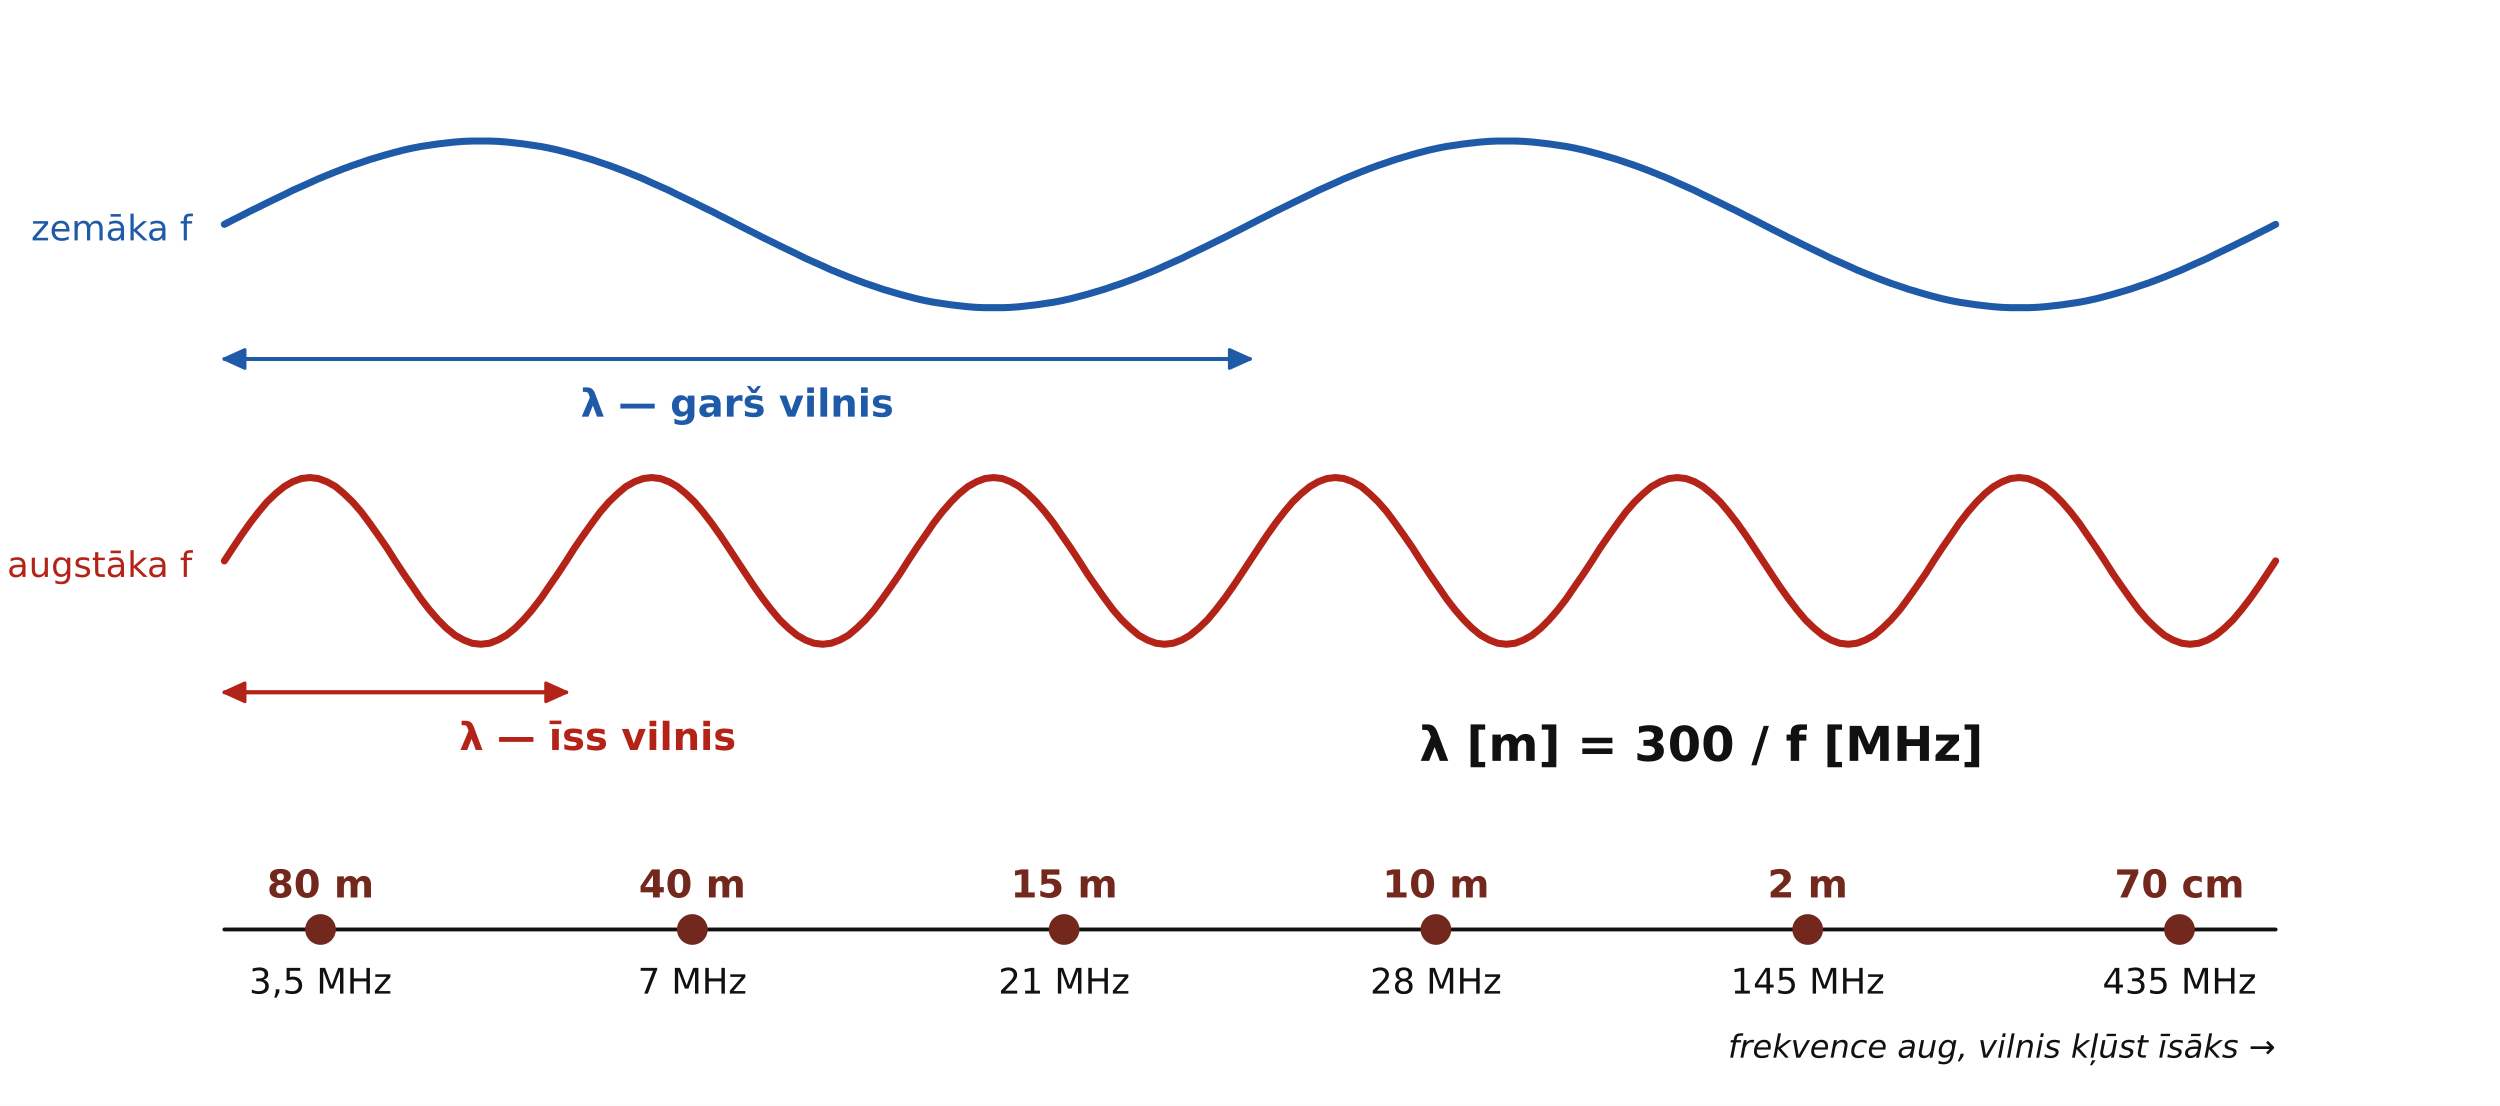
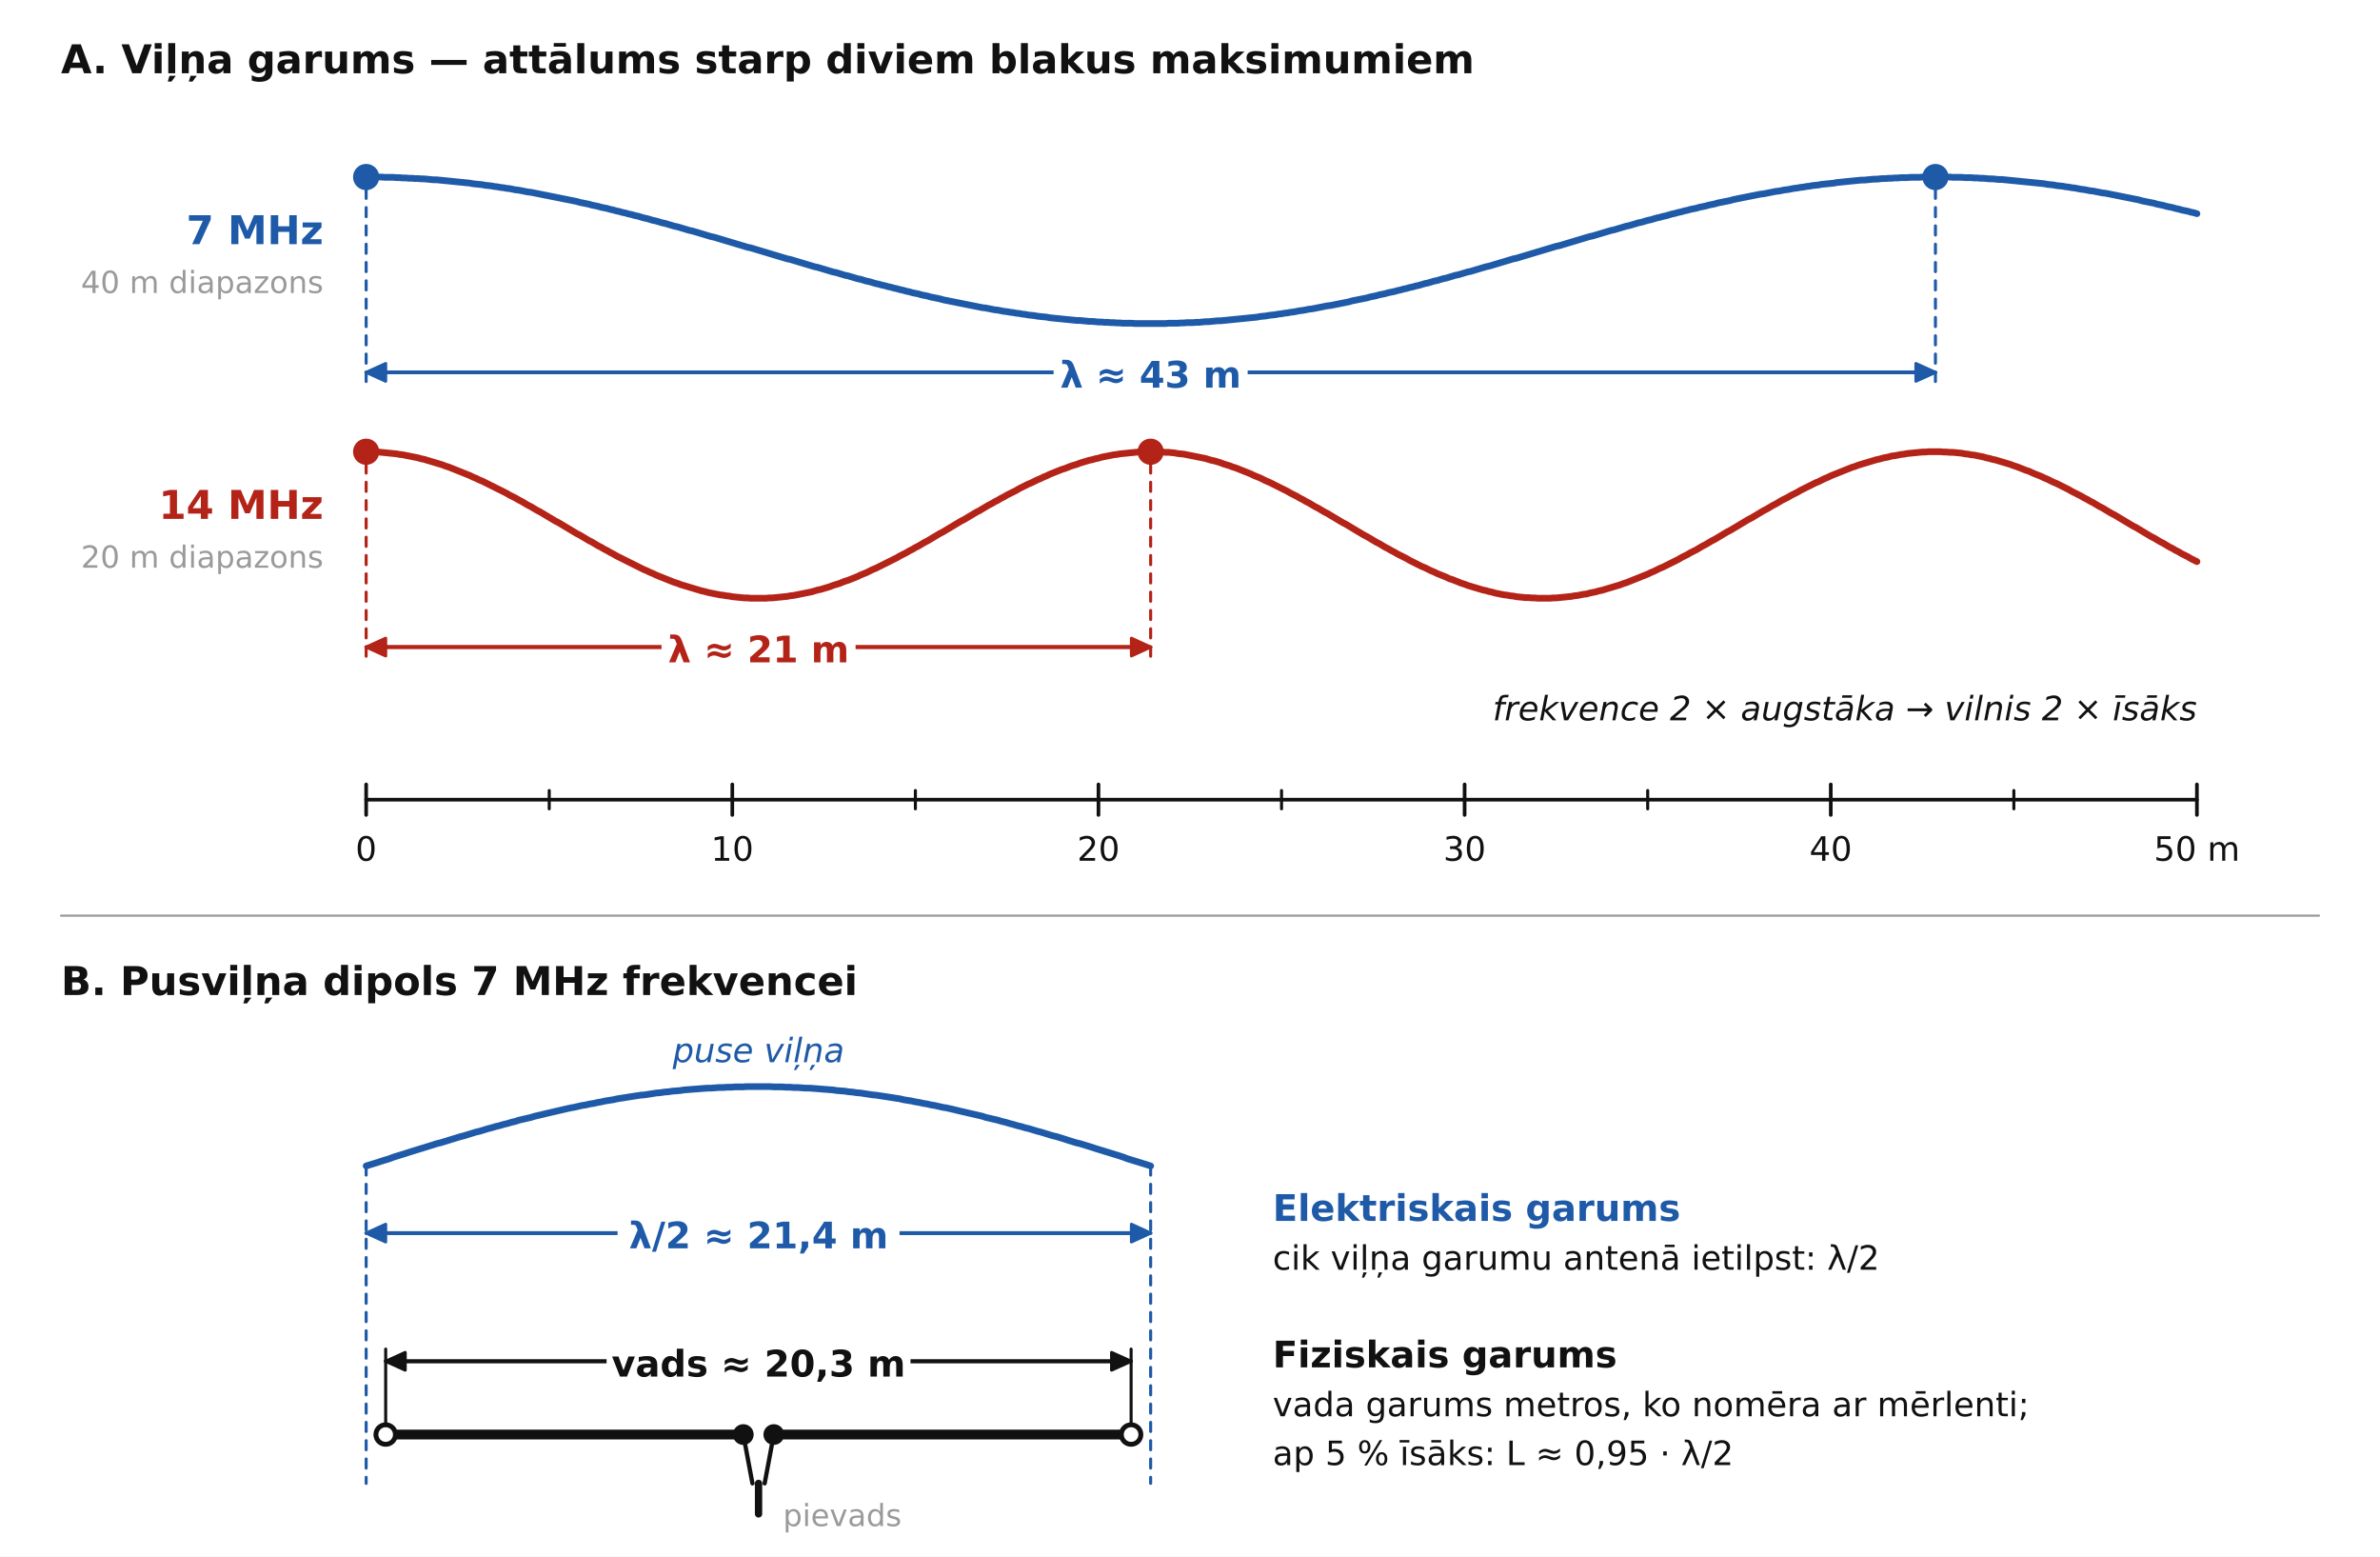
- <svg xmlns="http://www.w3.org/2000/svg" viewBox="0 0 780 345" width="780" height="345" font-family="DejaVu Sans, Arial, Helvetica, sans-serif">
-   <rect x="0" y="0" width="780" height="345" fill="white" />
-   <polyline points="70.0,70.0 72.7,68.6 75.3,67.3 78.0,65.9 80.7,64.6 83.3,63.3 86.0,62.0 88.7,60.7 91.3,59.4 94.0,58.2 96.7,57.0 99.3,55.8 102.0,54.7 104.7,53.6 107.3,52.6 110.0,51.6 112.7,50.7 115.3,49.8 118.0,49.0 120.7,48.2 123.3,47.5 126.0,46.8 128.7,46.2 131.3,45.7 134.0,45.3 136.7,44.9 139.3,44.6 142.0,44.3 144.7,44.1 147.3,44.0 150.0,44.0 152.7,44.0 155.3,44.1 158.0,44.3 160.7,44.6 163.3,44.9 166.0,45.3 168.7,45.7 171.3,46.2 174.0,46.8 176.7,47.5 179.3,48.2 182.0,49.0 184.7,49.8 187.3,50.7 190.0,51.6 192.7,52.6 195.3,53.6 198.0,54.7 200.7,55.8 203.3,57.0 206.0,58.2 208.7,59.4 211.3,60.7 214.0,62.0 216.7,63.3 219.3,64.6 222.0,65.9 224.7,67.3 227.3,68.6 230.0,70.0 232.7,71.4 235.3,72.7 238.0,74.1 240.7,75.4 243.3,76.7 246.0,78.0 248.7,79.3 251.3,80.6 254.0,81.8 256.7,83.0 259.3,84.2 262.0,85.3 264.7,86.4 267.3,87.4 270.0,88.4 272.7,89.3 275.3,90.2 278.0,91.0 280.7,91.8 283.3,92.5 286.0,93.2 288.7,93.8 291.3,94.3 294.0,94.7 296.7,95.1 299.3,95.4 302.0,95.7 304.7,95.9 307.3,96.0 310.0,96.0 312.7,96.0 315.3,95.9 318.0,95.7 320.7,95.4 323.3,95.1 326.0,94.7 328.7,94.3 331.3,93.8 334.0,93.2 336.7,92.5 339.3,91.8 342.0,91.0 344.7,90.2 347.3,89.3 350.0,88.4 352.7,87.4 355.3,86.4 358.0,85.3 360.7,84.2 363.3,83.0 366.0,81.8 368.7,80.6 371.3,79.3 374.0,78.0 376.7,76.7 379.3,75.4 382.0,74.1 384.7,72.7 387.3,71.4 390.0,70.0 392.7,68.6 395.3,67.3 398.0,65.9 400.7,64.6 403.3,63.3 406.0,62.0 408.7,60.7 411.3,59.4 414.0,58.2 416.7,57.0 419.3,55.8 422.0,54.7 424.7,53.6 427.3,52.6 430.0,51.6 432.7,50.7 435.3,49.8 438.0,49.0 440.7,48.2 443.3,47.5 446.0,46.8 448.7,46.2 451.3,45.7 454.0,45.3 456.7,44.9 459.3,44.6 462.0,44.3 464.7,44.1 467.3,44.0 470.0,44.0 472.7,44.0 475.3,44.1 478.0,44.3 480.7,44.6 483.3,44.9 486.0,45.3 488.7,45.7 491.3,46.2 494.0,46.8 496.7,47.5 499.3,48.2 502.0,49.0 504.7,49.8 507.3,50.7 510.0,51.6 512.7,52.6 515.3,53.6 518.0,54.7 520.7,55.8 523.3,57.0 526.0,58.2 528.7,59.4 531.3,60.7 534.0,62.0 536.7,63.3 539.3,64.6 542.0,65.9 544.7,67.3 547.3,68.6 550.0,70.0 552.7,71.4 555.3,72.7 558.0,74.1 560.7,75.4 563.3,76.7 566.0,78.0 568.7,79.3 571.3,80.6 574.0,81.8 576.7,83.0 579.3,84.2 582.0,85.3 584.7,86.4 587.3,87.4 590.0,88.4 592.7,89.3 595.3,90.2 598.0,91.0 600.7,91.8 603.3,92.5 606.0,93.2 608.7,93.8 611.3,94.3 614.0,94.7 616.7,95.1 619.3,95.4 622.0,95.7 624.7,95.9 627.3,96.0 630.0,96.0 632.7,96.0 635.3,95.9 638.0,95.7 640.7,95.4 643.3,95.1 646.0,94.7 648.7,94.3 651.3,93.8 654.0,93.2 656.7,92.5 659.3,91.8 662.0,91.0 664.7,90.2 667.3,89.3 670.0,88.4 672.7,87.4 675.3,86.4 678.0,85.3 680.7,84.2 683.3,83.0 686.0,81.8 688.7,80.6 691.3,79.3 694.0,78.0 696.7,76.7 699.3,75.4 702.0,74.1 704.7,72.7 707.3,71.4 710.0,70.0" fill="none" stroke="#1e5aa8" stroke-width="2.2" stroke-linejoin="round" stroke-linecap="round" />
-   <text x="60.0" y="75.0" text-anchor="end" font-size="11" fill="#1e5aa8">zemāka f</text>
-   <line x1="70.0" y1="112.0" x2="385.8" y2="112.0" stroke="#1e5aa8" stroke-width="1.2" stroke-linecap="round" />
-   <polygon points="390.0,112.0 383.6,114.9 383.6,109.1" fill="#1e5aa8" stroke="#1e5aa8" stroke-width="1" stroke-linejoin="round" stroke-linecap="round" />
-   <line x1="390.0" y1="112.0" x2="74.2" y2="112.0" stroke="#1e5aa8" stroke-width="1.2" stroke-linecap="round" />
-   <polygon points="70.0,112.0 76.4,109.1 76.4,114.9" fill="#1e5aa8" stroke="#1e5aa8" stroke-width="1" stroke-linejoin="round" stroke-linecap="round" />
-   <text x="230.0" y="130.0" text-anchor="middle" font-size="12" fill="#1e5aa8" font-weight="bold">λ — garš vilnis</text>
-   <polyline points="70.0,175.0 72.7,170.9 75.3,167.0 78.0,163.2 80.7,159.7 83.3,156.6 86.0,154.0 88.7,151.8 91.3,150.3 94.0,149.3 96.7,149.0 99.3,149.3 102.0,150.3 104.7,151.8 107.3,154.0 110.0,156.6 112.7,159.7 115.3,163.2 118.0,167.0 120.7,170.9 123.3,175.0 126.0,179.1 128.7,183.0 131.3,186.8 134.0,190.3 136.7,193.4 139.3,196.0 142.0,198.2 144.7,199.7 147.3,200.7 150.0,201.0 152.7,200.7 155.3,199.7 158.0,198.2 160.7,196.0 163.3,193.4 166.0,190.3 168.7,186.8 171.3,183.0 174.0,179.1 176.7,175.0 179.3,170.9 182.0,167.0 184.7,163.2 187.3,159.7 190.0,156.6 192.7,154.0 195.3,151.8 198.0,150.3 200.7,149.3 203.3,149.0 206.0,149.3 208.7,150.3 211.3,151.8 214.0,154.0 216.7,156.6 219.3,159.7 222.0,163.2 224.7,167.0 227.3,170.9 230.0,175.0 232.7,179.1 235.3,183.0 238.0,186.8 240.7,190.3 243.3,193.4 246.0,196.0 248.7,198.2 251.3,199.7 254.0,200.7 256.7,201.0 259.3,200.7 262.0,199.7 264.7,198.2 267.3,196.0 270.0,193.4 272.7,190.3 275.3,186.8 278.0,183.0 280.7,179.1 283.3,175.0 286.0,170.9 288.7,167.0 291.3,163.2 294.0,159.7 296.7,156.6 299.3,154.0 302.0,151.8 304.7,150.3 307.3,149.3 310.0,149.0 312.7,149.3 315.3,150.3 318.0,151.8 320.7,154.0 323.3,156.6 326.0,159.7 328.7,163.2 331.3,167.0 334.0,170.9 336.7,175.0 339.3,179.1 342.0,183.0 344.7,186.8 347.3,190.3 350.0,193.4 352.7,196.0 355.3,198.2 358.0,199.7 360.7,200.7 363.3,201.0 366.0,200.7 368.7,199.7 371.3,198.2 374.0,196.0 376.7,193.4 379.3,190.3 382.0,186.8 384.7,183.0 387.3,179.1 390.0,175.0 392.7,170.9 395.3,167.0 398.0,163.2 400.7,159.7 403.3,156.6 406.0,154.0 408.7,151.8 411.3,150.3 414.0,149.3 416.7,149.0 419.3,149.3 422.0,150.3 424.7,151.8 427.3,154.0 430.0,156.6 432.7,159.7 435.3,163.2 438.0,167.0 440.7,170.9 443.3,175.0 446.0,179.1 448.7,183.0 451.3,186.8 454.0,190.3 456.7,193.4 459.3,196.0 462.0,198.2 464.7,199.7 467.3,200.7 470.0,201.0 472.7,200.7 475.3,199.7 478.0,198.2 480.7,196.0 483.3,193.4 486.0,190.3 488.7,186.8 491.3,183.0 494.0,179.1 496.7,175.0 499.3,170.9 502.0,167.0 504.7,163.2 507.3,159.7 510.0,156.6 512.7,154.0 515.3,151.8 518.0,150.3 520.7,149.3 523.3,149.0 526.0,149.3 528.7,150.3 531.3,151.8 534.0,154.0 536.7,156.6 539.3,159.7 542.0,163.2 544.7,167.0 547.3,170.9 550.0,175.0 552.7,179.1 555.3,183.0 558.0,186.8 560.7,190.3 563.3,193.4 566.0,196.0 568.7,198.2 571.3,199.7 574.0,200.7 576.7,201.0 579.3,200.7 582.0,199.7 584.7,198.2 587.3,196.0 590.0,193.4 592.7,190.3 595.3,186.8 598.0,183.0 600.7,179.1 603.3,175.0 606.0,170.9 608.7,167.0 611.3,163.2 614.0,159.7 616.7,156.6 619.3,154.0 622.0,151.8 624.7,150.3 627.3,149.3 630.0,149.0 632.7,149.3 635.3,150.3 638.0,151.8 640.7,154.0 643.3,156.6 646.0,159.7 648.7,163.2 651.3,167.0 654.0,170.9 656.7,175.0 659.3,179.1 662.0,183.0 664.7,186.8 667.3,190.3 670.0,193.4 672.7,196.0 675.3,198.2 678.0,199.7 680.7,200.7 683.3,201.0 686.0,200.7 688.7,199.7 691.3,198.2 694.0,196.0 696.7,193.4 699.3,190.3 702.0,186.8 704.7,183.0 707.3,179.1 710.0,175.0" fill="none" stroke="#b42318" stroke-width="2.2" stroke-linejoin="round" stroke-linecap="round" />
-   <text x="60.0" y="180.0" text-anchor="end" font-size="11" fill="#b42318">augstāka f</text>
-   <line x1="70.0" y1="216.0" x2="172.5" y2="216.0" stroke="#b42318" stroke-width="1.2" stroke-linecap="round" />
-   <polygon points="176.7,216.0 170.3,218.9 170.3,213.1" fill="#b42318" stroke="#b42318" stroke-width="1" stroke-linejoin="round" stroke-linecap="round" />
-   <line x1="176.7" y1="216.0" x2="74.2" y2="216.0" stroke="#b42318" stroke-width="1.2" stroke-linecap="round" />
-   <polygon points="70.0,216.0 76.4,213.1 76.4,218.9" fill="#b42318" stroke="#b42318" stroke-width="1" stroke-linejoin="round" stroke-linecap="round" />
-   <text x="143.3" y="234.0" text-anchor="start" font-size="12" fill="#b42318" font-weight="bold">λ — īss vilnis</text>
-   <text x="530.8" y="237.4" text-anchor="middle" font-size="15" fill="#111111" font-weight="bold">λ [m] = 300 / f [MHz]</text>
-   <line x1="70.0" y1="290.0" x2="710.0" y2="290.0" stroke="#111111" stroke-width="1.2" stroke-linecap="round" />
-   <circle cx="100.0" cy="290.0" r="4.0" fill="#73281e" stroke="#73281e" stroke-width="1.6" />
-   <text x="100.0" y="280.0" text-anchor="middle" font-size="12" fill="#73281e" font-weight="bold">80 m</text>
-   <text x="100.0" y="310.0" text-anchor="middle" font-size="11" fill="#111111">3,5 MHz</text>
-   <circle cx="216.0" cy="290.0" r="4.0" fill="#73281e" stroke="#73281e" stroke-width="1.6" />
-   <text x="216.0" y="280.0" text-anchor="middle" font-size="12" fill="#73281e" font-weight="bold">40 m</text>
-   <text x="216.0" y="310.0" text-anchor="middle" font-size="11" fill="#111111">7 MHz</text>
-   <circle cx="332.0" cy="290.0" r="4.0" fill="#73281e" stroke="#73281e" stroke-width="1.6" />
-   <text x="332.0" y="280.0" text-anchor="middle" font-size="12" fill="#73281e" font-weight="bold">15 m</text>
-   <text x="332.0" y="310.0" text-anchor="middle" font-size="11" fill="#111111">21 MHz</text>
-   <circle cx="448.0" cy="290.0" r="4.0" fill="#73281e" stroke="#73281e" stroke-width="1.6" />
-   <text x="448.0" y="280.0" text-anchor="middle" font-size="12" fill="#73281e" font-weight="bold">10 m</text>
-   <text x="448.0" y="310.0" text-anchor="middle" font-size="11" fill="#111111">28 MHz</text>
-   <circle cx="564.0" cy="290.0" r="4.0" fill="#73281e" stroke="#73281e" stroke-width="1.6" />
-   <text x="564.0" y="280.0" text-anchor="middle" font-size="12" fill="#73281e" font-weight="bold">2 m</text>
-   <text x="564.0" y="310.0" text-anchor="middle" font-size="11" fill="#111111">145 MHz</text>
-   <circle cx="680.0" cy="290.0" r="4.0" fill="#73281e" stroke="#73281e" stroke-width="1.6" />
-   <text x="680.0" y="280.0" text-anchor="middle" font-size="12" fill="#73281e" font-weight="bold">70 cm</text>
-   <text x="680.0" y="310.0" text-anchor="middle" font-size="11" fill="#111111">435 MHz</text>
-   <text x="710.0" y="330.0" text-anchor="end" font-size="10" fill="#111111" font-style="italic">frekvence aug, vilnis kļūst īsāks →</text>
+ <svg xmlns="http://www.w3.org/2000/svg" viewBox="0 0 780 510" width="780" height="510" font-family="DejaVu Sans, Arial, Helvetica, sans-serif">
+   <rect x="0" y="0" width="780" height="510" fill="white" />
+   <text x="20.0" y="24.0" text-anchor="start" font-size="13" fill="#111111" font-weight="bold">A. Viļņa garums — attālums starp diviem blakus maksimumiem</text>
+   <polyline points="120.0,58.0 121.0,58.0 122.0,58.0 123.0,58.0 124.0,58.0 125.0,58.0 126.0,58.1 127.0,58.1 128.0,58.1 129.0,58.1 130.0,58.2 131.0,58.2 132.0,58.3 133.0,58.3 134.0,58.4 135.0,58.4 136.0,58.5 137.0,58.5 138.0,58.6 139.0,58.6 140.0,58.7 141.0,58.8 142.0,58.9 143.0,58.9 144.0,59.0 145.0,59.1 146.0,59.2 147.0,59.3 148.0,59.4 149.0,59.5 150.0,59.6 151.0,59.7 152.0,59.8 153.0,59.9 154.0,60.0 155.0,60.2 156.0,60.3 157.0,60.4 158.0,60.5 159.0,60.7 160.0,60.8 161.0,60.9 162.0,61.1 163.0,61.2 164.0,61.4 165.0,61.5 166.0,61.7 167.0,61.8 168.0,62.0 169.0,62.2 170.0,62.3 171.0,62.5 172.0,62.7 173.0,62.9 174.0,63.0 175.0,63.2 176.0,63.4 177.0,63.6 178.0,63.8 179.0,64.0 180.0,64.2 181.0,64.4 182.0,64.6 183.0,64.8 184.0,65.0 185.0,65.2 186.0,65.4 187.0,65.6 188.0,65.8 189.0,66.0 190.0,66.3 191.0,66.5 192.0,66.7 193.0,66.9 194.0,67.2 195.0,67.4 196.0,67.6 197.0,67.9 198.0,68.1 199.0,68.3 200.0,68.6 201.0,68.8 202.0,69.1 203.0,69.3 204.0,69.6 205.0,69.8 206.0,70.1 207.0,70.3 208.0,70.6 209.0,70.8 210.0,71.1 211.0,71.4 212.0,71.6 213.0,71.9 214.0,72.2 215.0,72.4 216.0,72.7 217.0,73.0 218.0,73.2 219.0,73.5 220.0,73.8 221.0,74.1 222.0,74.3 223.0,74.6 224.0,74.9 225.0,75.2 226.0,75.5 227.0,75.7 228.0,76.0 229.0,76.3 230.0,76.6 231.0,76.9 232.0,77.2 233.0,77.5 234.0,77.7 235.0,78.0 236.0,78.3 237.0,78.6 238.0,78.9 239.0,79.2 240.0,79.5 241.0,79.8 242.0,80.1 243.0,80.4 244.0,80.7 245.0,81.0 246.0,81.2 247.0,81.5 248.0,81.8 249.0,82.1 250.0,82.4 251.0,82.7 252.0,83.0 253.0,83.3 254.0,83.6 255.0,83.9 256.0,84.2 257.0,84.5 258.0,84.8 259.0,85.0 260.0,85.3 261.0,85.6 262.0,85.9 263.0,86.2 264.0,86.5 265.0,86.8 266.0,87.1 267.0,87.4 268.0,87.6 269.0,87.9 270.0,88.2 271.0,88.5 272.0,88.8 273.0,89.1 274.0,89.3 275.0,89.6 276.0,89.9 277.0,90.2 278.0,90.4 279.0,90.7 280.0,91.0 281.0,91.3 282.0,91.5 283.0,91.8 284.0,92.1 285.0,92.3 286.0,92.6 287.0,92.9 288.0,93.1 289.0,93.4 290.0,93.6 291.0,93.9 292.0,94.1 293.0,94.4 294.0,94.6 295.0,94.9 296.0,95.1 297.0,95.4 298.0,95.6 299.0,95.9 300.0,96.1 301.0,96.3 302.0,96.6 303.0,96.8 304.0,97.0 305.0,97.3 306.0,97.5 307.0,97.7 308.0,97.9 309.0,98.2 310.0,98.4 311.0,98.6 312.0,98.8 313.0,99.0 314.0,99.2 315.0,99.4 316.0,99.6 317.0,99.8 318.0,100.0 319.0,100.2 320.0,100.4 321.0,100.6 322.0,100.8 323.0,100.9 324.0,101.1 325.0,101.3 326.0,101.5 327.0,101.6 328.0,101.8 329.0,102.0 330.0,102.1 331.0,102.3 332.0,102.4 333.0,102.6 334.0,102.7 335.0,102.9 336.0,103.0 337.0,103.2 338.0,103.3 339.0,103.4 340.0,103.6 341.0,103.7 342.0,103.8 343.0,103.9 344.0,104.1 345.0,104.2 346.0,104.3 347.0,104.4 348.0,104.5 349.0,104.6 350.0,104.7 351.0,104.8 352.0,104.9 353.0,105.0 354.0,105.0 355.0,105.1 356.0,105.2 357.0,105.3 358.0,105.3 359.0,105.4 360.0,105.5 361.0,105.5 362.0,105.6 363.0,105.6 364.0,105.7 365.0,105.7 366.0,105.8 367.0,105.8 368.0,105.9 369.0,105.9 370.0,105.9 371.0,105.9 372.0,106.0 373.0,106.0 374.0,106.0 375.0,106.0 376.0,106.0 377.0,106.0 378.0,106.0 379.0,106.0 380.0,106.0 381.0,106.0 382.0,106.0 383.0,105.9 384.0,105.9 385.0,105.9 386.0,105.9 387.0,105.8 388.0,105.8 389.0,105.7 390.0,105.7 391.0,105.7 392.0,105.6 393.0,105.6 394.0,105.5 395.0,105.4 396.0,105.4 397.0,105.3 398.0,105.2 399.0,105.1 400.0,105.1 401.0,105.0 402.0,104.9 403.0,104.8 404.0,104.7 405.0,104.6 406.0,104.5 407.0,104.4 408.0,104.3 409.0,104.2 410.0,104.1 411.0,104.0 412.0,103.9 413.0,103.7 414.0,103.6 415.0,103.5 416.0,103.3 417.0,103.2 418.0,103.1 419.0,102.9 420.0,102.8 421.0,102.6 422.0,102.5 423.0,102.3 424.0,102.2 425.0,102.0 426.0,101.8 427.0,101.7 428.0,101.5 429.0,101.3 430.0,101.2 431.0,101.0 432.0,100.8 433.0,100.6 434.0,100.4 435.0,100.2 436.0,100.1 437.0,99.9 438.0,99.7 439.0,99.5 440.0,99.3 441.0,99.1 442.0,98.9 443.0,98.6 444.0,98.4 445.0,98.2 446.0,98.0 447.0,97.8 448.0,97.6 449.0,97.3 450.0,97.1 451.0,96.9 452.0,96.6 453.0,96.4 454.0,96.2 455.0,95.9 456.0,95.7 457.0,95.5 458.0,95.2 459.0,95.0 460.0,94.7 461.0,94.5 462.0,94.2 463.0,94.0 464.0,93.7 465.0,93.5 466.0,93.2 467.0,92.9 468.0,92.7 469.0,92.4 470.0,92.1 471.0,91.9 472.0,91.6 473.0,91.3 474.0,91.1 475.0,90.8 476.0,90.5 477.0,90.2 478.0,90.0 479.0,89.7 480.0,89.4 481.0,89.1 482.0,88.9 483.0,88.6 484.0,88.3 485.0,88.0 486.0,87.7 487.0,87.4 488.0,87.2 489.0,86.9 490.0,86.6 491.0,86.3 492.0,86.0 493.0,85.7 494.0,85.4 495.0,85.1 496.0,84.8 497.0,84.6 498.0,84.3 499.0,84.0 500.0,83.7 501.0,83.4 502.0,83.1 503.0,82.8 504.0,82.5 505.0,82.2 506.0,81.9 507.0,81.6 508.0,81.3 509.0,81.0 510.0,80.7 511.0,80.5 512.0,80.2 513.0,79.9 514.0,79.6 515.0,79.3 516.0,79.0 517.0,78.7 518.0,78.4 519.0,78.1 520.0,77.8 521.0,77.5 522.0,77.3 523.0,77.0 524.0,76.7 525.0,76.4 526.0,76.1 527.0,75.8 528.0,75.5 529.0,75.3 530.0,75.0 531.0,74.7 532.0,74.4 533.0,74.1 534.0,73.9 535.0,73.6 536.0,73.3 537.0,73.0 538.0,72.8 539.0,72.5 540.0,72.2 541.0,72.0 542.0,71.7 543.0,71.4 544.0,71.2 545.0,70.9 546.0,70.7 547.0,70.4 548.0,70.1 549.0,69.9 550.0,69.6 551.0,69.4 552.0,69.1 553.0,68.9 554.0,68.6 555.0,68.4 556.0,68.2 557.0,67.9 558.0,67.7 559.0,67.5 560.0,67.2 561.0,67.0 562.0,66.8 563.0,66.5 564.0,66.3 565.0,66.1 566.0,65.9 567.0,65.7 568.0,65.4 569.0,65.2 570.0,65.0 571.0,64.8 572.0,64.6 573.0,64.4 574.0,64.2 575.0,64.0 576.0,63.8 577.0,63.6 578.0,63.5 579.0,63.3 580.0,63.1 581.0,62.9 582.0,62.7 583.0,62.6 584.0,62.4 585.0,62.2 586.0,62.1 587.0,61.9 588.0,61.7 589.0,61.6 590.0,61.4 591.0,61.3 592.0,61.1 593.0,61.0 594.0,60.8 595.0,60.7 596.0,60.6 597.0,60.4 598.0,60.3 599.0,60.2 600.0,60.1 601.0,60.0 602.0,59.8 603.0,59.7 604.0,59.6 605.0,59.5 606.0,59.4 607.0,59.3 608.0,59.2 609.0,59.1 610.0,59.0 611.0,59.0 612.0,58.9 613.0,58.8 614.0,58.7 615.0,58.7 616.0,58.6 617.0,58.5 618.0,58.5 619.0,58.4 620.0,58.4 621.0,58.3 622.0,58.3 623.0,58.2 624.0,58.2 625.0,58.2 626.0,58.1 627.0,58.1 628.0,58.1 629.0,58.1 630.0,58.0 631.0,58.0 632.0,58.0 633.0,58.0 634.0,58.0 635.0,58.0 636.0,58.0 637.0,58.0 638.0,58.0 639.0,58.0 640.0,58.1 641.0,58.1 642.0,58.1 643.0,58.1 644.0,58.2 645.0,58.2 646.0,58.2 647.0,58.3 648.0,58.3 649.0,58.4 650.0,58.4 651.0,58.5 652.0,58.6 653.0,58.6 654.0,58.7 655.0,58.8 656.0,58.8 657.0,58.9 658.0,59.0 659.0,59.1 660.0,59.2 661.0,59.3 662.0,59.4 663.0,59.5 664.0,59.6 665.0,59.7 666.0,59.8 667.0,59.9 668.0,60.0 669.0,60.1 670.0,60.2 671.0,60.4 672.0,60.5 673.0,60.6 674.0,60.8 675.0,60.9 676.0,61.0 677.0,61.2 678.0,61.3 679.0,61.5 680.0,61.6 681.0,61.8 682.0,62.0 683.0,62.1 684.0,62.3 685.0,62.5 686.0,62.6 687.0,62.8 688.0,63.0 689.0,63.2 690.0,63.3 691.0,63.5 692.0,63.7 693.0,63.9 694.0,64.1 695.0,64.3 696.0,64.5 697.0,64.7 698.0,64.9 699.0,65.1 700.0,65.3 701.0,65.5 702.0,65.8 703.0,66.0 704.0,66.2 705.0,66.4 706.0,66.6 707.0,66.9 708.0,67.1 709.0,67.3 710.0,67.6 711.0,67.8 712.0,68.0 713.0,68.3 714.0,68.5 715.0,68.8 716.0,69.0 717.0,69.2 718.0,69.5 719.0,69.7 720.0,70.0" fill="none" stroke="#1e5aa8" stroke-width="2.2" stroke-linejoin="round" stroke-linecap="round" />
+   <text x="106.0" y="80.0" text-anchor="end" font-size="13" fill="#1e5aa8" font-weight="bold">7 MHz</text>
+   <text x="106.0" y="96.0" text-anchor="end" font-size="10" fill="#9a9a9a">40 m diapazons</text>
+   <circle cx="120.0" cy="58.0" r="3.5" fill="#1e5aa8" stroke="#1e5aa8" stroke-width="1.6" />
+   <line x1="120.0" y1="62.0" x2="120.0" y2="126.0" stroke="#1e5aa8" stroke-width="1" stroke-dasharray="3 3" stroke-linecap="round" />
+   <circle cx="634.3" cy="58.0" r="3.5" fill="#1e5aa8" stroke="#1e5aa8" stroke-width="1.6" />
+   <line x1="634.3" y1="62.0" x2="634.3" y2="126.0" stroke="#1e5aa8" stroke-width="1" stroke-dasharray="3 3" stroke-linecap="round" />
+   <line x1="120.0" y1="122.0" x2="630.1" y2="122.0" stroke="#1e5aa8" stroke-width="1.2" stroke-linecap="round" />
+   <polygon points="634.3,122.0 627.9,124.9 627.9,119.1" fill="#1e5aa8" stroke="#1e5aa8" stroke-width="1" stroke-linejoin="round" stroke-linecap="round" />
+   <line x1="634.3" y1="122.0" x2="124.2" y2="122.0" stroke="#1e5aa8" stroke-width="1.2" stroke-linecap="round" />
+   <polygon points="120.0,122.0 126.4,119.1 126.4,124.9" fill="#1e5aa8" stroke="#1e5aa8" stroke-width="1" stroke-linejoin="round" stroke-linecap="round" />
+   <rect x="345.3" y="115.0" width="63.6" height="17.0" fill="white" stroke="none" />
+   <text x="377.1" y="127.0" text-anchor="middle" font-size="12" fill="#1e5aa8" font-weight="bold">λ ≈ 43 m</text>
+   <polyline points="120.0,148.0 121.0,148.0 122.0,148.0 123.0,148.1 124.0,148.1 125.0,148.2 126.0,148.3 127.0,148.4 128.0,148.5 129.0,148.6 130.0,148.7 131.0,148.9 132.0,149.0 133.0,149.2 134.0,149.4 135.0,149.6 136.0,149.8 137.0,150.0 138.0,150.3 139.0,150.5 140.0,150.8 141.0,151.1 142.0,151.4 143.0,151.7 144.0,152.0 145.0,152.3 146.0,152.7 147.0,153.0 148.0,153.4 149.0,153.8 150.0,154.2 151.0,154.6 152.0,155.0 153.0,155.4 154.0,155.8 155.0,156.3 156.0,156.7 157.0,157.2 158.0,157.6 159.0,158.1 160.0,158.6 161.0,159.1 162.0,159.6 163.0,160.1 164.0,160.6 165.0,161.1 166.0,161.6 167.0,162.2 168.0,162.7 169.0,163.2 170.0,163.8 171.0,164.3 172.0,164.9 173.0,165.5 174.0,166.0 175.0,166.6 176.0,167.2 177.0,167.7 178.0,168.3 179.0,168.9 180.0,169.5 181.0,170.1 182.0,170.7 183.0,171.2 184.0,171.8 185.0,172.4 186.0,173.0 187.0,173.6 188.0,174.2 189.0,174.8 190.0,175.3 191.0,175.9 192.0,176.5 193.0,177.1 194.0,177.6 195.0,178.2 196.0,178.8 197.0,179.3 198.0,179.9 199.0,180.4 200.0,181.0 201.0,181.5 202.0,182.1 203.0,182.6 204.0,183.1 205.0,183.6 206.0,184.1 207.0,184.6 208.0,185.1 209.0,185.6 210.0,186.1 211.0,186.6 212.0,187.0 213.0,187.5 214.0,187.9 215.0,188.4 216.0,188.8 217.0,189.2 218.0,189.6 219.0,190.0 220.0,190.4 221.0,190.8 222.0,191.1 223.0,191.5 224.0,191.8 225.0,192.1 226.0,192.4 227.0,192.7 228.0,193.0 229.0,193.3 230.0,193.6 231.0,193.8 232.0,194.1 233.0,194.3 234.0,194.5 235.0,194.7 236.0,194.9 237.0,195.0 238.0,195.2 239.0,195.3 240.0,195.5 241.0,195.6 242.0,195.7 243.0,195.8 244.0,195.9 245.0,195.9 246.0,196.0 247.0,196.0 248.0,196.0 249.0,196.0 250.0,196.0 251.0,196.0 252.0,195.9 253.0,195.9 254.0,195.8 255.0,195.7 256.0,195.6 257.0,195.5 258.0,195.4 259.0,195.2 260.0,195.1 261.0,194.9 262.0,194.7 263.0,194.5 264.0,194.3 265.0,194.1 266.0,193.9 267.0,193.6 268.0,193.3 269.0,193.1 270.0,192.8 271.0,192.5 272.0,192.2 273.0,191.8 274.0,191.5 275.0,191.2 276.0,190.8 277.0,190.4 278.0,190.1 279.0,189.7 280.0,189.3 281.0,188.9 282.0,188.4 283.0,188.0 284.0,187.6 285.0,187.1 286.0,186.6 287.0,186.2 288.0,185.7 289.0,185.2 290.0,184.7 291.0,184.2 292.0,183.7 293.0,183.2 294.0,182.7 295.0,182.1 296.0,181.6 297.0,181.1 298.0,180.5 299.0,180.0 300.0,179.4 301.0,178.9 302.0,178.3 303.0,177.7 304.0,177.2 305.0,176.6 306.0,176.0 307.0,175.4 308.0,174.8 309.0,174.3 310.0,173.7 311.0,173.1 312.0,172.5 313.0,171.9 314.0,171.3 315.0,170.7 316.0,170.2 317.0,169.6 318.0,169.0 319.0,168.4 320.0,167.8 321.0,167.3 322.0,166.7 323.0,166.1 324.0,165.5 325.0,165.0 326.0,164.4 327.0,163.9 328.0,163.3 329.0,162.8 330.0,162.2 331.0,161.7 332.0,161.2 333.0,160.7 334.0,160.1 335.0,159.6 336.0,159.1 337.0,158.6 338.0,158.2 339.0,157.7 340.0,157.2 341.0,156.8 342.0,156.3 343.0,155.9 344.0,155.4 345.0,155.0 346.0,154.6 347.0,154.2 348.0,153.8 349.0,153.5 350.0,153.1 351.0,152.7 352.0,152.4 353.0,152.1 354.0,151.7 355.0,151.4 356.0,151.1 357.0,150.8 358.0,150.6 359.0,150.3 360.0,150.1 361.0,149.8 362.0,149.6 363.0,149.4 364.0,149.2 365.0,149.0 366.0,148.9 367.0,148.7 368.0,148.6 369.0,148.5 370.0,148.4 371.0,148.3 372.0,148.2 373.0,148.1 374.0,148.1 375.0,148.0 376.0,148.0 377.0,148.0 378.0,148.0 379.0,148.0 380.0,148.1 381.0,148.1 382.0,148.2 383.0,148.2 384.0,148.3 385.0,148.4 386.0,148.6 387.0,148.7 388.0,148.8 389.0,149.0 390.0,149.2 391.0,149.4 392.0,149.6 393.0,149.8 394.0,150.0 395.0,150.2 396.0,150.5 397.0,150.8 398.0,151.0 399.0,151.3 400.0,151.6 401.0,152.0 402.0,152.3 403.0,152.6 404.0,153.0 405.0,153.3 406.0,153.7 407.0,154.1 408.0,154.5 409.0,154.9 410.0,155.3 411.0,155.8 412.0,156.2 413.0,156.6 414.0,157.1 415.0,157.6 416.0,158.0 417.0,158.5 418.0,159.0 419.0,159.5 420.0,160.0 421.0,160.5 422.0,161.0 423.0,161.6 424.0,162.1 425.0,162.6 426.0,163.2 427.0,163.7 428.0,164.3 429.0,164.8 430.0,165.4 431.0,166.0 432.0,166.5 433.0,167.1 434.0,167.7 435.0,168.2 436.0,168.8 437.0,169.4 438.0,170.0 439.0,170.6 440.0,171.2 441.0,171.7 442.0,172.3 443.0,172.9 444.0,173.5 445.0,174.1 446.0,174.7 447.0,175.3 448.0,175.8 449.0,176.4 450.0,177.0 451.0,177.6 452.0,178.1 453.0,178.7 454.0,179.3 455.0,179.8 456.0,180.4 457.0,180.9 458.0,181.5 459.0,182.0 460.0,182.5 461.0,183.0 462.0,183.6 463.0,184.1 464.0,184.6 465.0,185.1 466.0,185.6 467.0,186.0 468.0,186.5 469.0,187.0 470.0,187.4 471.0,187.9 472.0,188.3 473.0,188.7 474.0,189.1 475.0,189.6 476.0,189.9 477.0,190.3 478.0,190.7 479.0,191.1 480.0,191.4 481.0,191.8 482.0,192.1 483.0,192.4 484.0,192.7 485.0,193.0 486.0,193.3 487.0,193.5 488.0,193.8 489.0,194.0 490.0,194.3 491.0,194.5 492.0,194.7 493.0,194.9 494.0,195.0 495.0,195.2 496.0,195.3 497.0,195.5 498.0,195.6 499.0,195.7 500.0,195.8 501.0,195.8 502.0,195.9 503.0,195.9 504.0,196.0 505.0,196.0 506.0,196.0 507.0,196.0 508.0,196.0 509.0,195.9 510.0,195.9 511.0,195.8 512.0,195.7 513.0,195.6 514.0,195.5 515.0,195.4 516.0,195.2 517.0,195.1 518.0,194.9 519.0,194.7 520.0,194.6 521.0,194.3 522.0,194.1 523.0,193.9 524.0,193.6 525.0,193.4 526.0,193.1 527.0,192.8 528.0,192.5 529.0,192.2 530.0,191.9 531.0,191.6 532.0,191.2 533.0,190.9 534.0,190.5 535.0,190.1 536.0,189.7 537.0,189.3 538.0,188.9 539.0,188.5 540.0,188.1 541.0,187.6 542.0,187.2 543.0,186.7 544.0,186.2 545.0,185.8 546.0,185.3 547.0,184.8 548.0,184.3 549.0,183.8 550.0,183.3 551.0,182.7 552.0,182.2 553.0,181.7 554.0,181.1 555.0,180.6 556.0,180.1 557.0,179.5 558.0,178.9 559.0,178.4 560.0,177.8 561.0,177.2 562.0,176.7 563.0,176.1 564.0,175.5 565.0,174.9 566.0,174.3 567.0,173.8 568.0,173.2 569.0,172.6 570.0,172.0 571.0,171.4 572.0,170.8 573.0,170.2 574.0,169.7 575.0,169.1 576.0,168.5 577.0,167.9 578.0,167.3 579.0,166.8 580.0,166.2 581.0,165.6 582.0,165.1 583.0,164.5 584.0,163.9 585.0,163.4 586.0,162.9 587.0,162.3 588.0,161.8 589.0,161.3 590.0,160.7 591.0,160.2 592.0,159.7 593.0,159.2 594.0,158.7 595.0,158.2 596.0,157.8 597.0,157.3 598.0,156.8 599.0,156.4 600.0,155.9 601.0,155.5 602.0,155.1 603.0,154.7 604.0,154.3 605.0,153.9 606.0,153.5 607.0,153.1 608.0,152.8 609.0,152.4 610.0,152.1 611.0,151.8 612.0,151.5 613.0,151.2 614.0,150.9 615.0,150.6 616.0,150.4 617.0,150.1 618.0,149.9 619.0,149.7 620.0,149.4 621.0,149.3 622.0,149.1 623.0,148.9 624.0,148.8 625.0,148.6 626.0,148.5 627.0,148.4 628.0,148.3 629.0,148.2 630.0,148.1 631.0,148.1 632.0,148.0 633.0,148.0 634.0,148.0 635.0,148.0 636.0,148.0 637.0,148.1 638.0,148.1 639.0,148.2 640.0,148.2 641.0,148.3 642.0,148.4 643.0,148.5 644.0,148.7 645.0,148.8 646.0,149.0 647.0,149.1 648.0,149.3 649.0,149.5 650.0,149.7 651.0,150.0 652.0,150.2 653.0,150.5 654.0,150.7 655.0,151.0 656.0,151.3 657.0,151.6 658.0,151.9 659.0,152.2 660.0,152.6 661.0,152.9 662.0,153.3 663.0,153.7 664.0,154.1 665.0,154.4 666.0,154.9 667.0,155.3 668.0,155.7 669.0,156.1 670.0,156.6 671.0,157.0 672.0,157.5 673.0,158.0 674.0,158.4 675.0,158.9 676.0,159.4 677.0,159.9 678.0,160.4 679.0,161.0 680.0,161.5 681.0,162.0 682.0,162.5 683.0,163.1 684.0,163.6 685.0,164.2 686.0,164.7 687.0,165.3 688.0,165.9 689.0,166.4 690.0,167.0 691.0,167.6 692.0,168.2 693.0,168.7 694.0,169.3 695.0,169.9 696.0,170.5 697.0,171.1 698.0,171.7 699.0,172.3 700.0,172.8 701.0,173.4 702.0,174.0 703.0,174.6 704.0,175.2 705.0,175.8 706.0,176.3 707.0,176.9 708.0,177.5 709.0,178.0 710.0,178.6 711.0,179.2 712.0,179.7 713.0,180.3 714.0,180.8 715.0,181.4 716.0,181.9 717.0,182.4 718.0,183.0 719.0,183.5 720.0,184.0" fill="none" stroke="#b42318" stroke-width="2.2" stroke-linejoin="round" stroke-linecap="round" />
+   <text x="106.0" y="170.0" text-anchor="end" font-size="13" fill="#b42318" font-weight="bold">14 MHz</text>
+   <text x="106.0" y="186.0" text-anchor="end" font-size="10" fill="#9a9a9a">20 m diapazons</text>
+   <circle cx="120.0" cy="148.0" r="3.5" fill="#b42318" stroke="#b42318" stroke-width="1.6" />
+   <line x1="120.0" y1="152.0" x2="120.0" y2="216.0" stroke="#b42318" stroke-width="1" stroke-dasharray="3 3" stroke-linecap="round" />
+   <circle cx="377.1" cy="148.0" r="3.5" fill="#b42318" stroke="#b42318" stroke-width="1.6" />
+   <line x1="377.1" y1="152.0" x2="377.1" y2="216.0" stroke="#b42318" stroke-width="1" stroke-dasharray="3 3" stroke-linecap="round" />
+   <line x1="120.0" y1="212.0" x2="372.9" y2="212.0" stroke="#b42318" stroke-width="1.2" stroke-linecap="round" />
+   <polygon points="377.1,212.0 370.8,214.9 370.8,209.1" fill="#b42318" stroke="#b42318" stroke-width="1" stroke-linejoin="round" stroke-linecap="round" />
+   <line x1="377.1" y1="212.0" x2="124.2" y2="212.0" stroke="#b42318" stroke-width="1.2" stroke-linecap="round" />
+   <polygon points="120.0,212.0 126.4,209.1 126.4,214.9" fill="#b42318" stroke="#b42318" stroke-width="1" stroke-linejoin="round" stroke-linecap="round" />
+   <rect x="216.8" y="205.0" width="63.6" height="17.0" fill="white" stroke="none" />
+   <text x="248.6" y="217.0" text-anchor="middle" font-size="12" fill="#b42318" font-weight="bold">λ ≈ 21 m</text>
+   <text x="720.0" y="236.0" text-anchor="end" font-size="11" fill="#111111" font-style="italic">frekvence 2 × augstāka → vilnis 2 × īsāks</text>
+   <line x1="120.0" y1="262.0" x2="720.0" y2="262.0" stroke="#111111" stroke-width="1.2" stroke-linecap="round" />
+   <line x1="120.0" y1="257.0" x2="120.0" y2="267.0" stroke="#111111" stroke-width="1.2" stroke-linecap="round" />
+   <text x="120.0" y="282.0" text-anchor="middle" font-size="11" fill="#111111">0</text>
+   <line x1="240.0" y1="257.0" x2="240.0" y2="267.0" stroke="#111111" stroke-width="1.2" stroke-linecap="round" />
+   <text x="240.0" y="282.0" text-anchor="middle" font-size="11" fill="#111111">10</text>
+   <line x1="360.0" y1="257.0" x2="360.0" y2="267.0" stroke="#111111" stroke-width="1.2" stroke-linecap="round" />
+   <text x="360.0" y="282.0" text-anchor="middle" font-size="11" fill="#111111">20</text>
+   <line x1="480.0" y1="257.0" x2="480.0" y2="267.0" stroke="#111111" stroke-width="1.2" stroke-linecap="round" />
+   <text x="480.0" y="282.0" text-anchor="middle" font-size="11" fill="#111111">30</text>
+   <line x1="600.0" y1="257.0" x2="600.0" y2="267.0" stroke="#111111" stroke-width="1.2" stroke-linecap="round" />
+   <text x="600.0" y="282.0" text-anchor="middle" font-size="11" fill="#111111">40</text>
+   <line x1="720.0" y1="257.0" x2="720.0" y2="267.0" stroke="#111111" stroke-width="1.2" stroke-linecap="round" />
+   <text x="720.0" y="282.0" text-anchor="middle" font-size="11" fill="#111111">50 m</text>
+   <line x1="180.0" y1="259.0" x2="180.0" y2="265.0" stroke="#111111" stroke-width="1" stroke-linecap="round" />
+   <line x1="300.0" y1="259.0" x2="300.0" y2="265.0" stroke="#111111" stroke-width="1" stroke-linecap="round" />
+   <line x1="420.0" y1="259.0" x2="420.0" y2="265.0" stroke="#111111" stroke-width="1" stroke-linecap="round" />
+   <line x1="540.0" y1="259.0" x2="540.0" y2="265.0" stroke="#111111" stroke-width="1" stroke-linecap="round" />
+   <line x1="660.0" y1="259.0" x2="660.0" y2="265.0" stroke="#111111" stroke-width="1" stroke-linecap="round" />
+   <line x1="20.0" y1="300.0" x2="760.0" y2="300.0" stroke="#9a9a9a" stroke-width="0.7" stroke-linecap="round" />
+   <text x="20.0" y="326.0" text-anchor="start" font-size="13" fill="#111111" font-weight="bold">B. Pusviļņa dipols 7 MHz frekvencei</text>
+   <polyline points="120.0,382.0 121.3,381.6 122.6,381.2 123.9,380.8 125.1,380.4 126.4,380.0 127.7,379.6 129.0,379.1 130.3,378.7 131.6,378.3 132.9,377.9 134.1,377.5 135.4,377.1 136.7,376.7 138.0,376.3 139.3,375.9 140.6,375.5 141.9,375.1 143.1,374.7 144.4,374.4 145.7,374.0 147.0,373.6 148.3,373.2 149.6,372.8 150.9,372.4 152.1,372.1 153.4,371.7 154.7,371.3 156.0,370.9 157.3,370.6 158.6,370.2 159.9,369.8 161.1,369.5 162.4,369.1 163.7,368.8 165.0,368.4 166.3,368.1 167.6,367.7 168.9,367.4 170.1,367.0 171.4,366.7 172.7,366.4 174.0,366.1 175.3,365.7 176.6,365.4 177.9,365.1 179.1,364.8 180.4,364.5 181.7,364.2 183.0,363.9 184.3,363.6 185.6,363.3 186.9,363.0 188.1,362.8 189.4,362.5 190.7,362.2 192.0,362.0 193.3,361.7 194.6,361.5 195.9,361.2 197.1,361.0 198.4,360.7 199.7,360.5 201.0,360.3 202.3,360.0 203.6,359.8 204.9,359.6 206.1,359.4 207.4,359.2 208.7,359.0 210.0,358.8 211.3,358.7 212.6,358.5 213.9,358.3 215.1,358.1 216.4,358.0 217.7,357.8 219.0,357.7 220.3,357.5 221.6,357.4 222.9,357.3 224.1,357.1 225.4,357.0 226.7,356.9 228.0,356.8 229.3,356.7 230.6,356.6 231.9,356.5 233.1,356.5 234.4,356.4 235.7,356.3 237.0,356.3 238.3,356.2 239.6,356.2 240.9,356.1 242.1,356.1 243.4,356.1 244.7,356.0 246.0,356.0 247.3,356.0 248.6,356.0 249.9,356.0 251.1,356.0 252.4,356.0 253.7,356.1 255.0,356.1 256.3,356.1 257.6,356.2 258.9,356.2 260.1,356.3 261.4,356.3 262.7,356.4 264.0,356.5 265.3,356.5 266.6,356.6 267.9,356.7 269.1,356.8 270.4,356.9 271.7,357.0 273.0,357.1 274.3,357.3 275.6,357.4 276.9,357.5 278.1,357.7 279.4,357.8 280.7,358.0 282.0,358.1 283.3,358.3 284.6,358.5 285.9,358.7 287.1,358.8 288.4,359.0 289.7,359.2 291.0,359.4 292.3,359.6 293.6,359.8 294.9,360.0 296.1,360.3 297.4,360.5 298.7,360.7 300.0,361.0 301.3,361.2 302.6,361.5 303.9,361.7 305.1,362.0 306.4,362.2 307.7,362.5 309.0,362.8 310.3,363.0 311.6,363.3 312.9,363.6 314.1,363.9 315.4,364.2 316.7,364.5 318.0,364.8 319.3,365.1 320.6,365.4 321.9,365.7 323.1,366.1 324.4,366.4 325.7,366.7 327.0,367.0 328.3,367.4 329.6,367.7 330.9,368.1 332.1,368.4 333.4,368.8 334.7,369.1 336.0,369.5 337.3,369.8 338.6,370.2 339.9,370.6 341.1,370.9 342.4,371.3 343.7,371.7 345.0,372.1 346.3,372.4 347.6,372.8 348.9,373.2 350.1,373.6 351.4,374.0 352.7,374.4 354.0,374.7 355.3,375.1 356.6,375.5 357.9,375.9 359.1,376.3 360.4,376.7 361.7,377.1 363.0,377.5 364.3,377.9 365.6,378.3 366.9,378.7 368.1,379.1 369.4,379.6 370.7,380.0 372.0,380.4 373.3,380.8 374.6,381.2 375.9,381.6 377.1,382.0" fill="none" stroke="#1e5aa8" stroke-width="2.2" stroke-linejoin="round" stroke-linecap="round" />
+   <text x="248.6" y="348.0" text-anchor="middle" font-size="11" fill="#1e5aa8" font-style="italic">puse viļņa</text>
+   <line x1="120.0" y1="382.0" x2="120.0" y2="486.0" stroke="#1e5aa8" stroke-width="1" stroke-dasharray="3 3" stroke-linecap="round" />
+   <line x1="377.1" y1="382.0" x2="377.1" y2="486.0" stroke="#1e5aa8" stroke-width="1" stroke-dasharray="3 3" stroke-linecap="round" />
+   <line x1="120.0" y1="404.0" x2="372.9" y2="404.0" stroke="#1e5aa8" stroke-width="1.2" stroke-linecap="round" />
+   <polygon points="377.1,404.0 370.8,406.9 370.8,401.1" fill="#1e5aa8" stroke="#1e5aa8" stroke-width="1" stroke-linejoin="round" stroke-linecap="round" />
+   <line x1="377.1" y1="404.0" x2="124.2" y2="404.0" stroke="#1e5aa8" stroke-width="1.2" stroke-linecap="round" />
+   <polygon points="120.0,404.0 126.4,401.1 126.4,406.9" fill="#1e5aa8" stroke="#1e5aa8" stroke-width="1" stroke-linejoin="round" stroke-linecap="round" />
+   <rect x="202.4" y="397.0" width="92.4" height="17.0" fill="white" stroke="none" />
+   <text x="248.6" y="409.0" text-anchor="middle" font-size="12" fill="#1e5aa8" font-weight="bold">λ/2 ≈ 21,4 m</text>
+   <line x1="126.4" y1="470.0" x2="243.6" y2="470.0" stroke="#111111" stroke-width="3.2" stroke-linecap="round" />
+   <line x1="253.6" y1="470.0" x2="370.7" y2="470.0" stroke="#111111" stroke-width="3.2" stroke-linecap="round" />
+   <circle cx="243.6" cy="470.0" r="2.6" fill="#111111" stroke="#111111" stroke-width="1.6" />
+   <circle cx="253.6" cy="470.0" r="2.6" fill="#111111" stroke="#111111" stroke-width="1.6" />
+   <circle cx="126.4" cy="470.0" r="3.2" fill="white" stroke="#111111" stroke-width="1.6" />
+   <circle cx="370.7" cy="470.0" r="3.2" fill="white" stroke="#111111" stroke-width="1.6" />
+   <line x1="243.6" y1="470.0" x2="246.6" y2="486.0" stroke="#111111" stroke-width="1.4" stroke-linecap="round" />
+   <line x1="253.6" y1="470.0" x2="250.6" y2="486.0" stroke="#111111" stroke-width="1.4" stroke-linecap="round" />
+   <line x1="248.6" y1="486.0" x2="248.6" y2="496.0" stroke="#111111" stroke-width="2.4" stroke-linecap="round" />
+   <text x="256.6" y="500.0" text-anchor="start" font-size="10" fill="#9a9a9a">pievads</text>
+   <line x1="126.4" y1="466.0" x2="126.4" y2="442.0" stroke="#111111" stroke-width="1" stroke-linecap="round" />
+   <line x1="370.7" y1="466.0" x2="370.7" y2="442.0" stroke="#111111" stroke-width="1" stroke-linecap="round" />
+   <line x1="126.4" y1="446.0" x2="366.5" y2="446.0" stroke="#111111" stroke-width="1.2" stroke-linecap="round" />
+   <polygon points="370.7,446.0 364.3,448.9 364.3,443.1" fill="#111111" stroke="#111111" stroke-width="1" stroke-linejoin="round" stroke-linecap="round" />
+   <line x1="370.7" y1="446.0" x2="130.6" y2="446.0" stroke="#111111" stroke-width="1.2" stroke-linecap="round" />
+   <polygon points="126.4,446.0 132.8,443.1 132.8,448.9" fill="#111111" stroke="#111111" stroke-width="1" stroke-linejoin="round" stroke-linecap="round" />
+   <rect x="198.8" y="439.0" width="99.6" height="17.0" fill="white" stroke="none" />
+   <text x="248.6" y="451.0" text-anchor="middle" font-size="12" fill="#111111" font-weight="bold">vads ≈ 20,3 m</text>
+   <text x="417.1" y="400.0" text-anchor="start" font-size="12" fill="#1e5aa8" font-weight="bold">Elektriskais garums</text>
+   <text x="417.1" y="416.0" text-anchor="start" font-size="11" fill="#111111">cik viļņa garumu antenā ietilpst: λ/2</text>
+   <text x="417.1" y="448.0" text-anchor="start" font-size="12" fill="#111111" font-weight="bold">Fiziskais garums</text>
+   <text x="417.1" y="464.0" text-anchor="start" font-size="11" fill="#111111">vada garums metros, ko nomēra ar mērlenti;</text>
+   <text x="417.1" y="480.0" text-anchor="start" font-size="11" fill="#111111">ap 5 % īsāks: L ≈ 0,95 · λ/2</text>
</svg>
